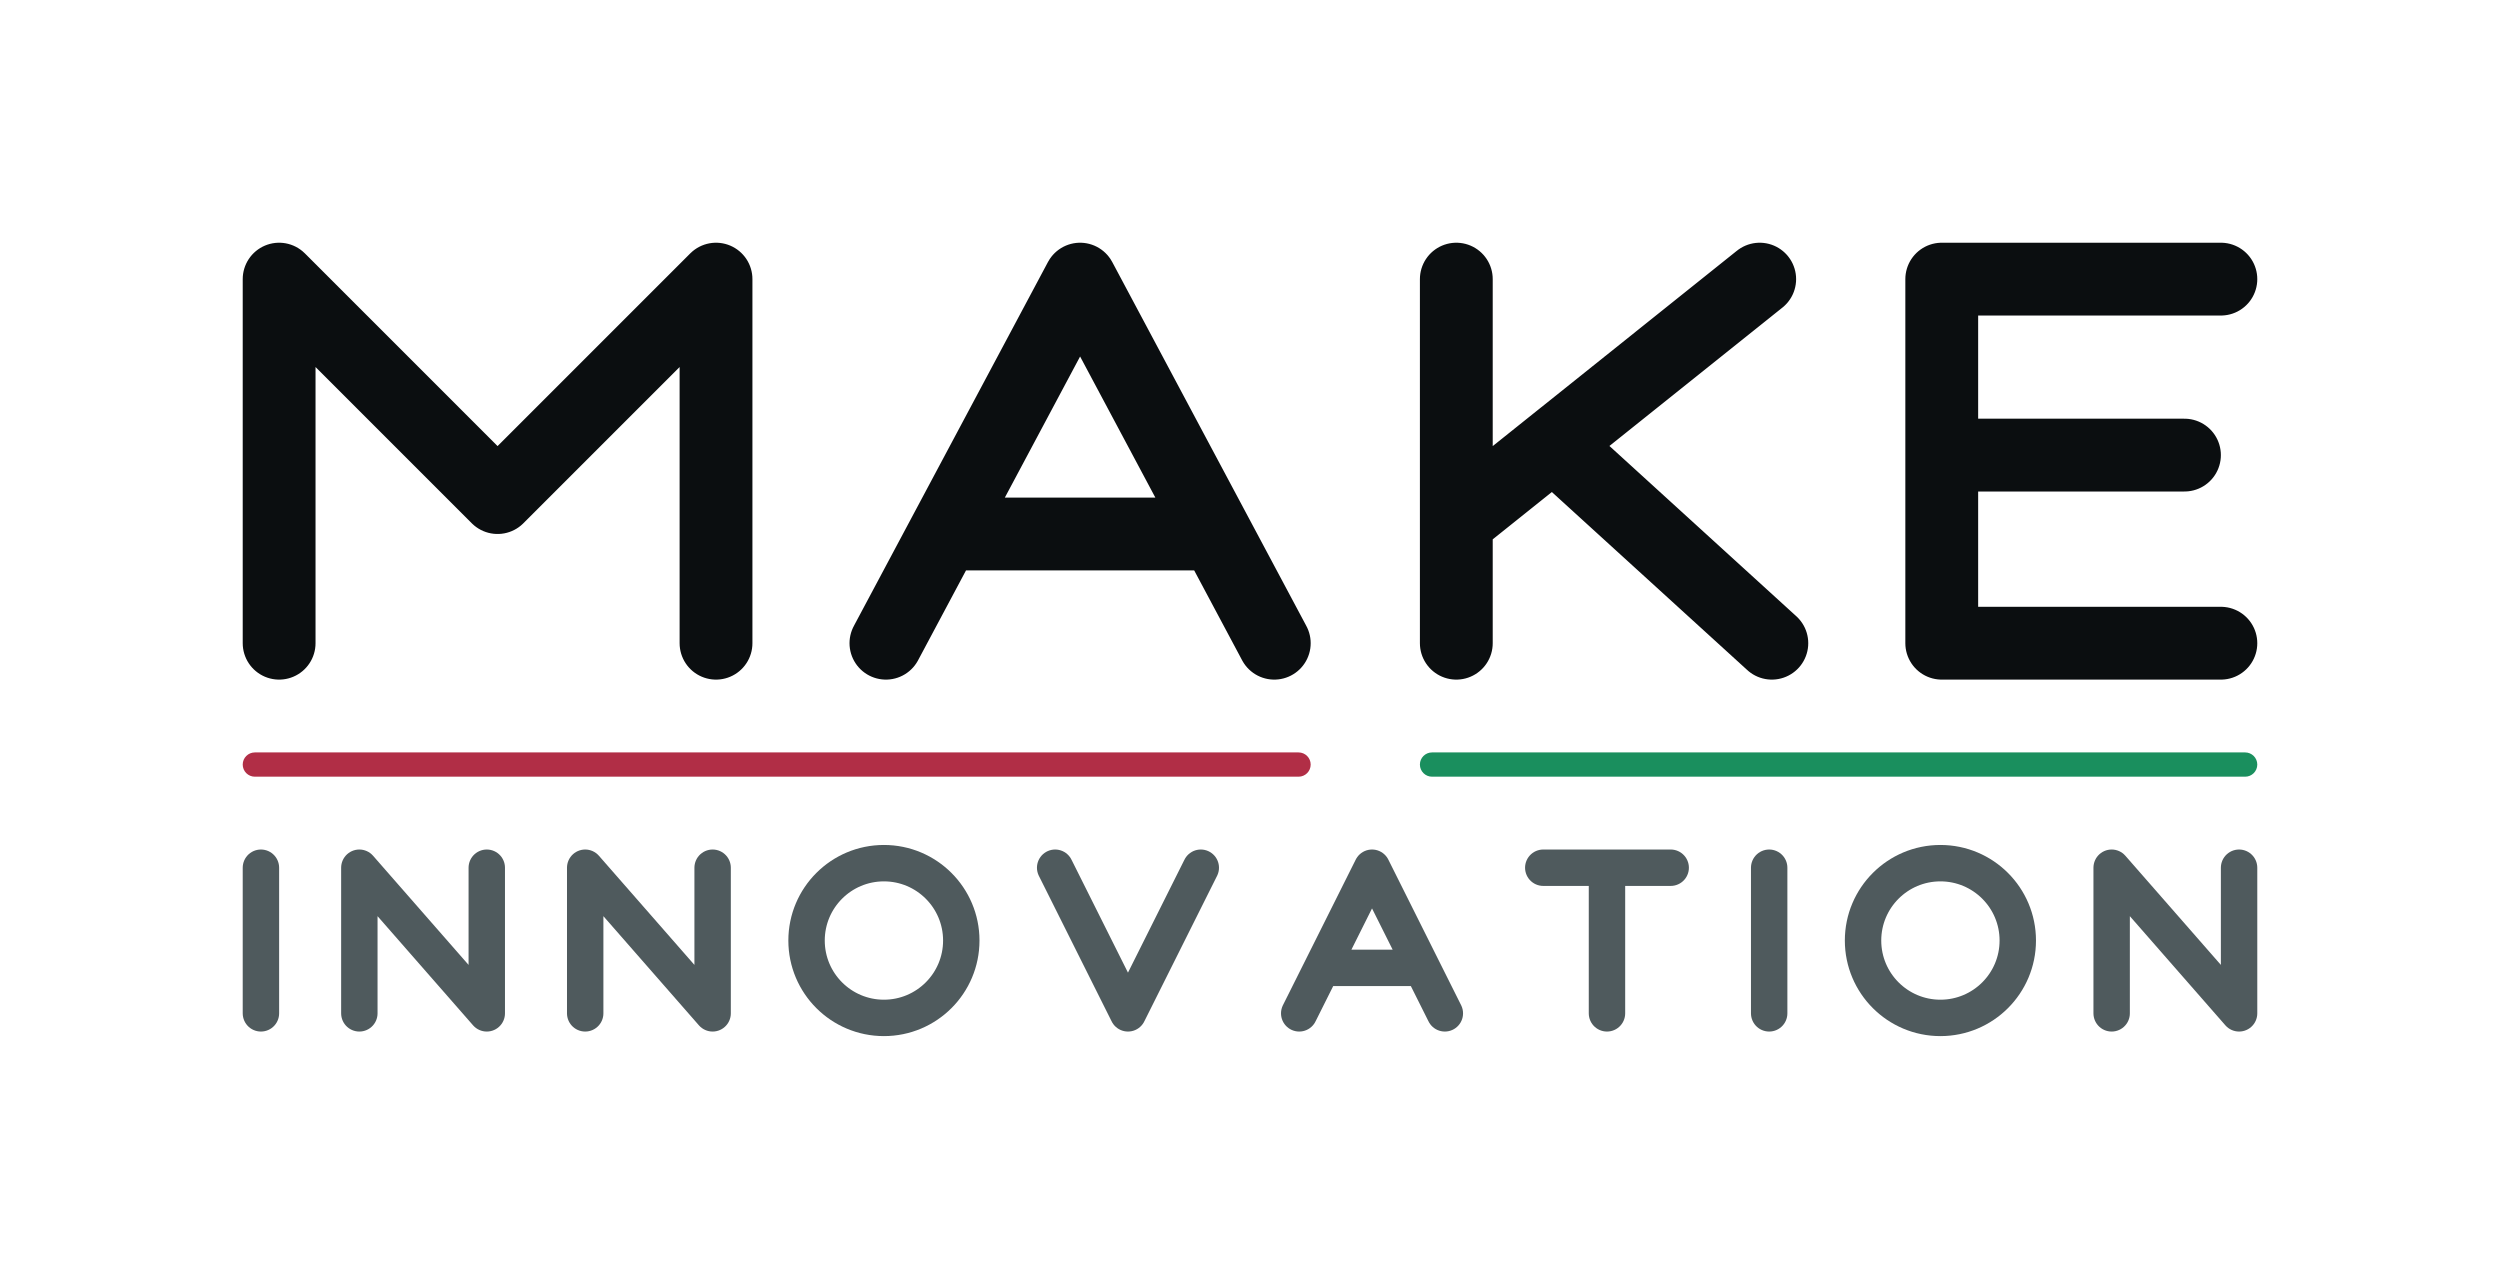
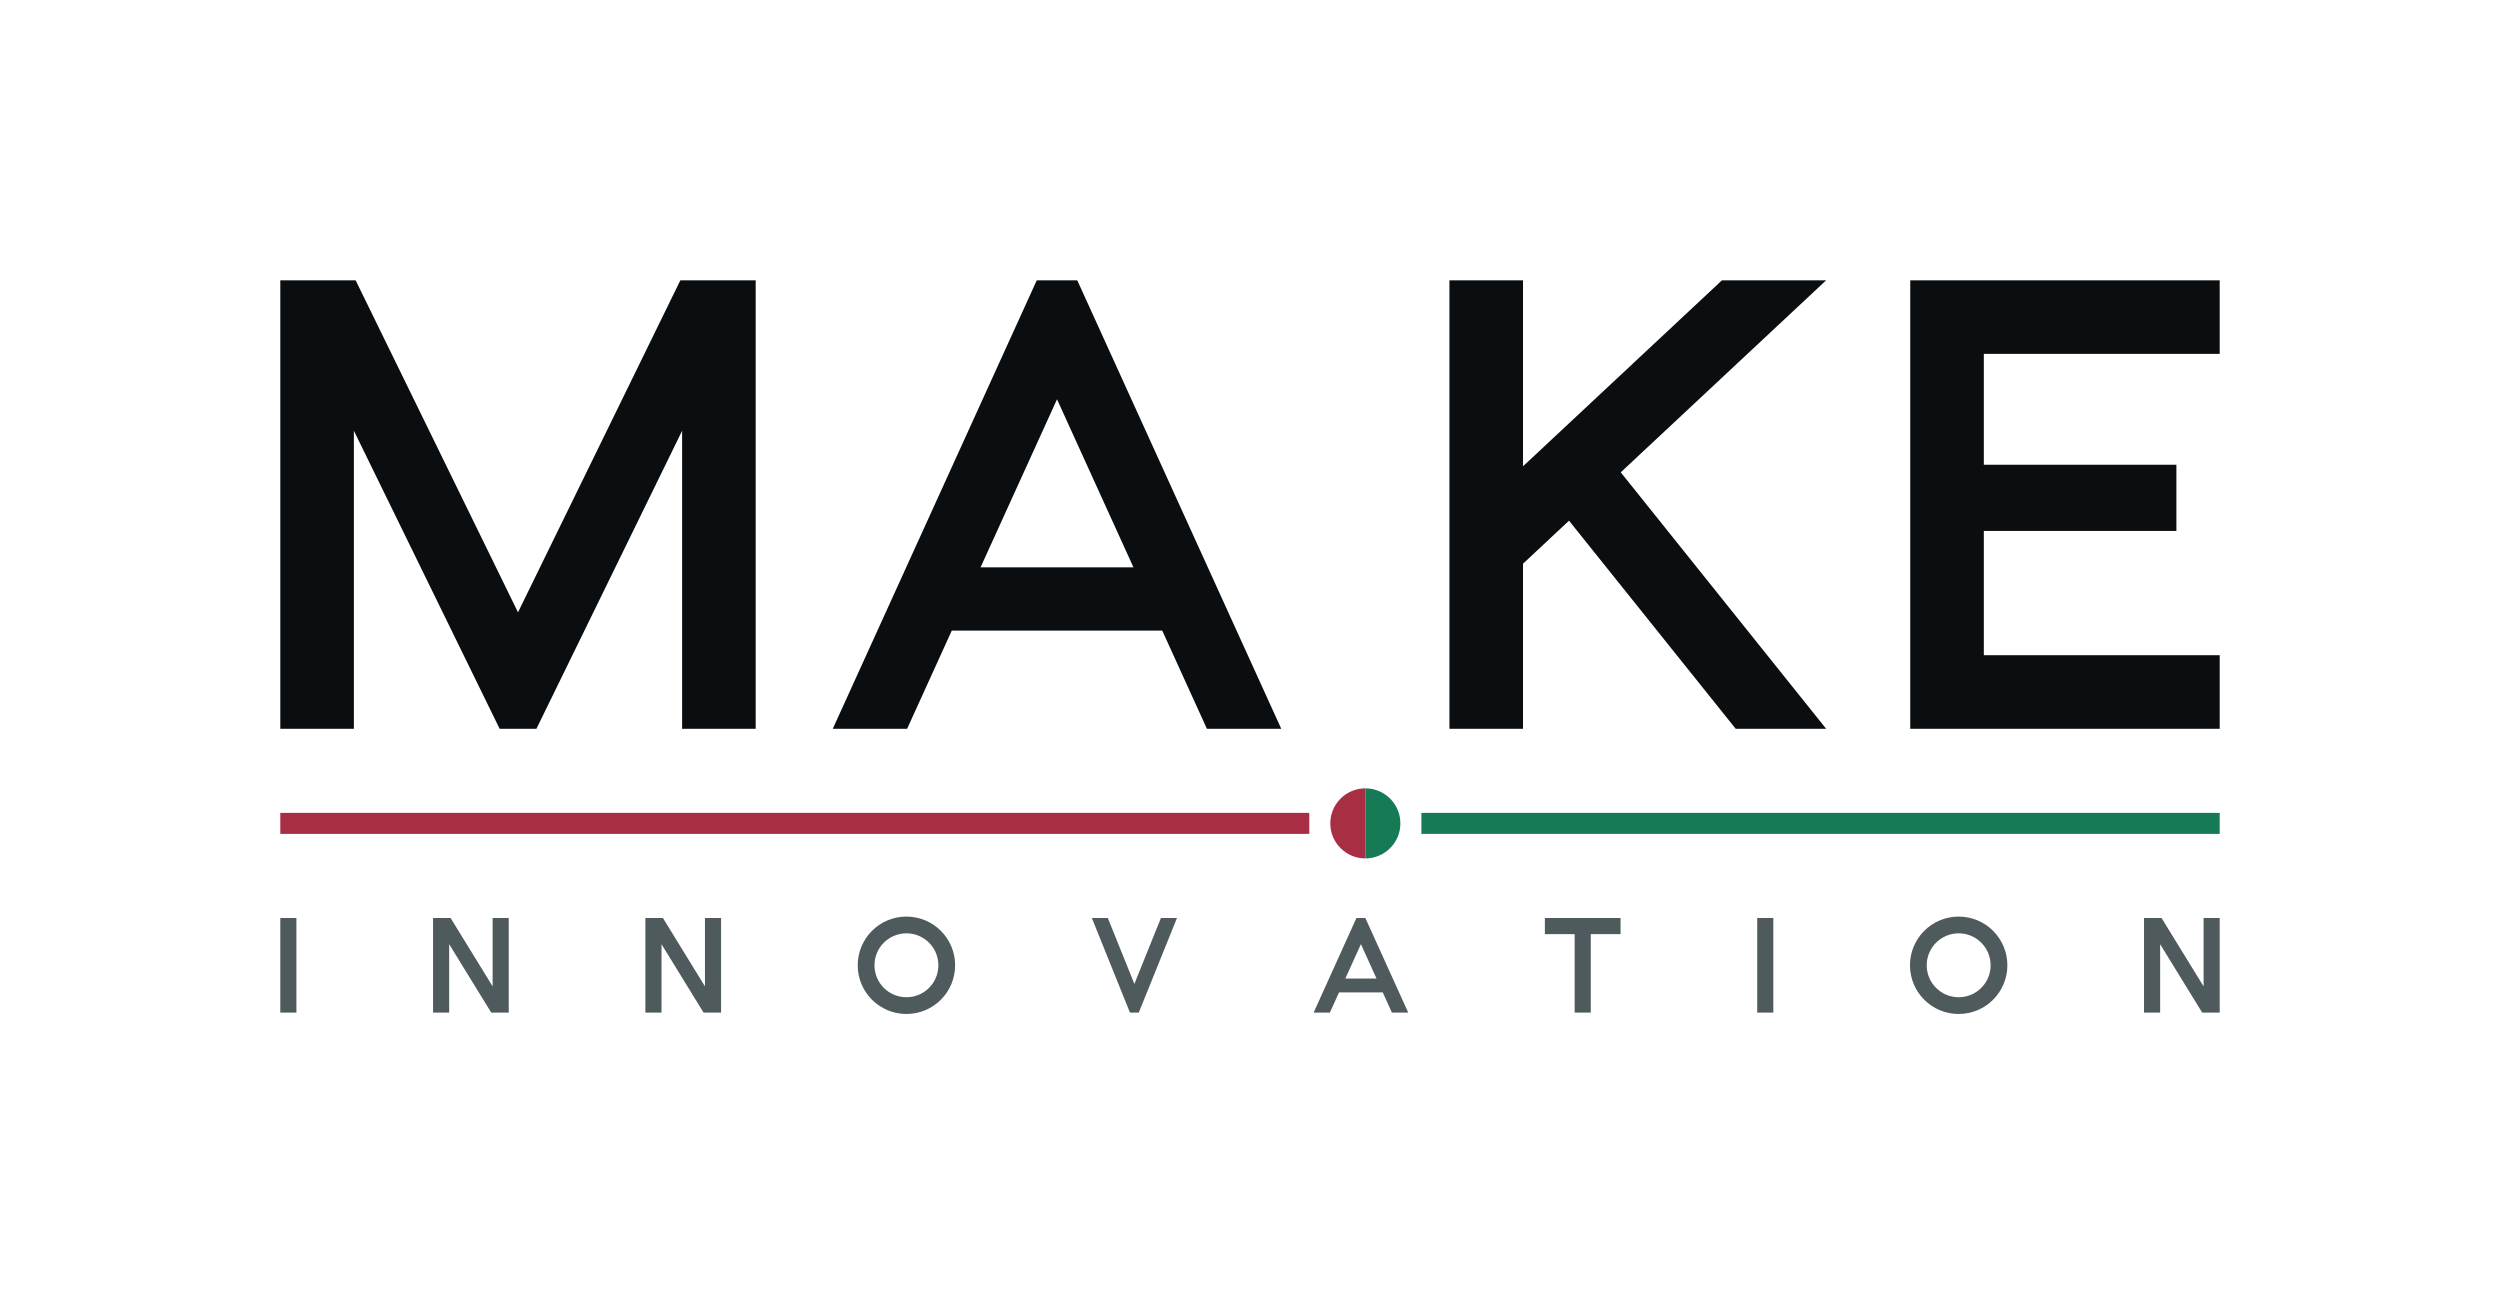
- <svg xmlns="http://www.w3.org/2000/svg" viewBox="0 0 412 210" width="412" height="210" role="img" aria-label="MAKE Innovation">
+ <svg xmlns="http://www.w3.org/2000/svg" viewBox="0 0 356.76 186" width="356.76" height="186" role="img" aria-label="MAKE Innovation">
  <g transform="translate(40 40)">
-     <path d="M6 66L6 6L42 42L78 6L78 66M106 66L138 6L170 66M116 48L160 48M200 6L200 66M250 6L200 46M216 33.2L252 66M326 6L280 6L280 66L326 66M280 35L320 35" fill="none" stroke="#0B0E10" stroke-width="12" stroke-linecap="round" stroke-linejoin="round" />
-     <rect x="0" y="84" width="176" height="4" rx="2" fill="#B12E46" />
-     <rect x="194" y="84" width="138" height="4" rx="2" fill="#1A8F5E" />
-     <g transform="translate(0 100)">
-       <path d="M3 3L3 27M19.22 27L19.22 3L40.22 27L40.22 3M56.44 27L56.44 3L77.44 27L77.44 3M133.89 3L145.89 27L157.89 3M174.11 27L186.11 3L198.11 27M178.61 19.5L193.61 19.5M214.33 3L235.33 3M224.83 3L224.83 27M251.56 3L251.56 27M308 27L308 3L329 27L329 3" fill="none" stroke="#4F5A5D" stroke-width="6" stroke-linecap="round" stroke-linejoin="round" />
-       <circle cx="105.67" cy="15" r="12.75" fill="none" stroke="#4F5A5D" stroke-width="6" />
-       <circle cx="279.78" cy="15" r="12.75" fill="none" stroke="#4F5A5D" stroke-width="6" />
+     <path d="M0 0L10.5 0L10.5 64L0 64ZM57.34 0L67.84 0L67.84 64L57.34 64ZM0 0L10.75 0L33.92 47.38L57.09 0L67.84 0L36.55 64L31.3 64ZM107.95 0L113.73 0L142.84 64L132.23 64L110.84 16.98L89.45 64L78.84 64ZM94.63 40.96L127.05 40.96L127.05 49.99L94.63 49.99ZM166.84 0L177.34 0L177.34 64L166.84 64ZM205.73 0L220.6 0L172.09 45.35L172.09 31.45ZM177.96 26.88L190.87 26.88L220.6 64L207.69 64ZM232.6 0L243.1 0L243.1 64L232.6 64ZM232.6 0L276.76 0L276.76 10.5L232.6 10.5ZM232.6 53.5L276.76 53.5L276.76 64L232.6 64ZM232.6 26.32L270.58 26.32L270.58 35.77L232.6 35.77Z" fill="#0B0E10" />
+     <rect x="0" y="76" width="146.84" height="3" fill="#A82E44" />
+     <rect x="162.84" y="76" width="113.92" height="3" fill="#167A55" />
+     <g>
+       <path d="M154.84 72.5A5 5 0 0 0 154.84 82.5Z" fill="#A82E44" />
+       <path d="M154.84 72.5A5 5 0 0 1 154.84 82.5Z" fill="#167A55" />
    </g>
+     <path d="M0 91L2.3 91L2.3 104.5L0 104.5ZM21.8 91L24.1 91L24.1 104.5L21.8 104.5ZM30.3 91L32.6 91L32.6 104.5L30.3 104.5ZM21.8 91L24.3 91L32.6 104.5L30.1 104.5ZM52.1 91L54.4 91L54.4 104.5L52.1 104.5ZM60.6 91L62.9 91L62.9 104.5L60.6 104.5ZM52.1 91L54.6 91L62.9 104.5L60.4 104.5ZM115.81 91L118.09 91L121.88 100.41L125.67 91L127.96 91L122.51 104.5L121.25 104.5ZM153.57 91L154.84 91L160.96 104.5L158.63 104.5L154.21 94.73L149.78 104.5L147.46 104.5ZM150.82 99.64L157.59 99.64L157.59 101.62L150.82 101.62ZM180.46 91L191.26 91L191.26 93.3L180.46 93.3ZM184.71 91L187.01 91L187.01 104.5L184.71 104.5ZM210.76 91L213.06 91L213.06 104.5L210.76 104.5ZM265.96 91L268.26 91L268.26 104.5L265.96 104.5ZM274.46 91L276.76 91L276.76 104.5L274.46 104.5ZM265.96 91L268.46 91L276.76 104.5L274.26 104.5ZM89.35 90.8A6.95 6.95 0 1 1 89.35 104.7A6.95 6.95 0 1 1 89.35 90.8ZM89.35 93.19A4.56 4.56 0 1 0 89.35 102.31A4.56 4.56 0 1 0 89.35 93.19ZM239.51 90.8A6.95 6.95 0 1 1 239.51 104.7A6.95 6.95 0 1 1 239.51 90.8ZM239.51 93.19A4.56 4.56 0 1 0 239.51 102.31A4.56 4.56 0 1 0 239.51 93.19Z" fill="#4F5A5D" />
  </g>
</svg>
